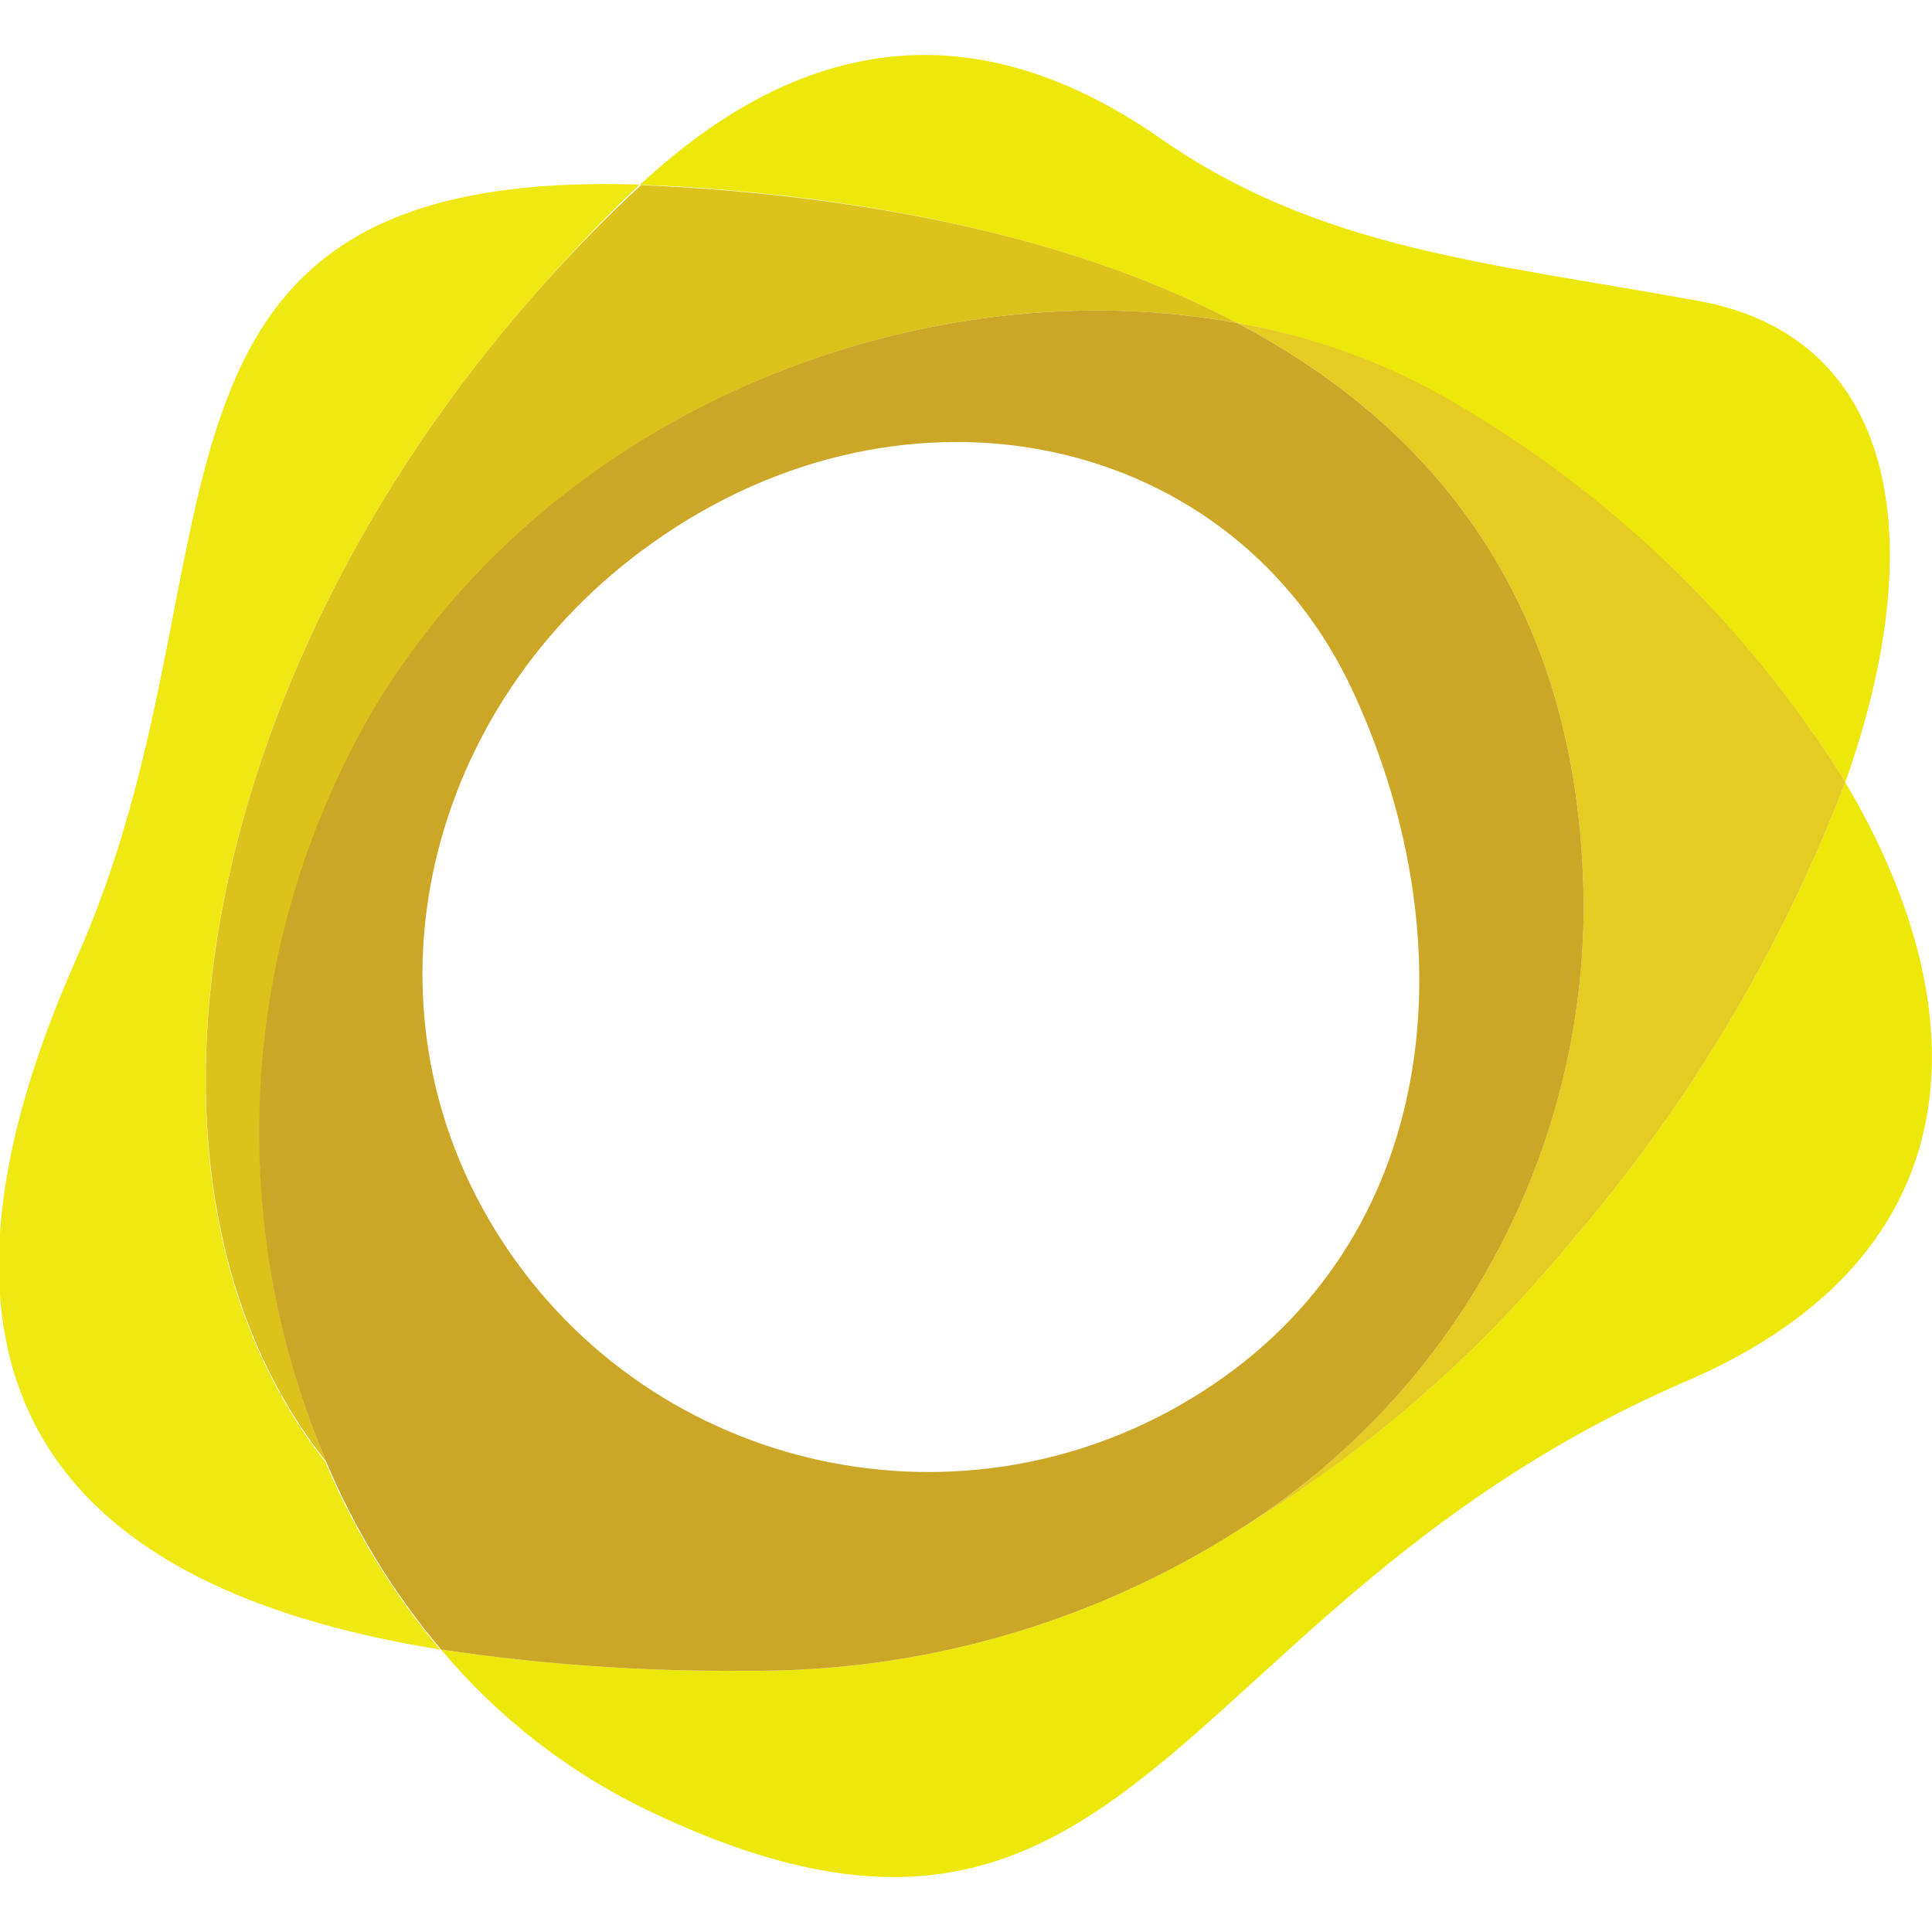
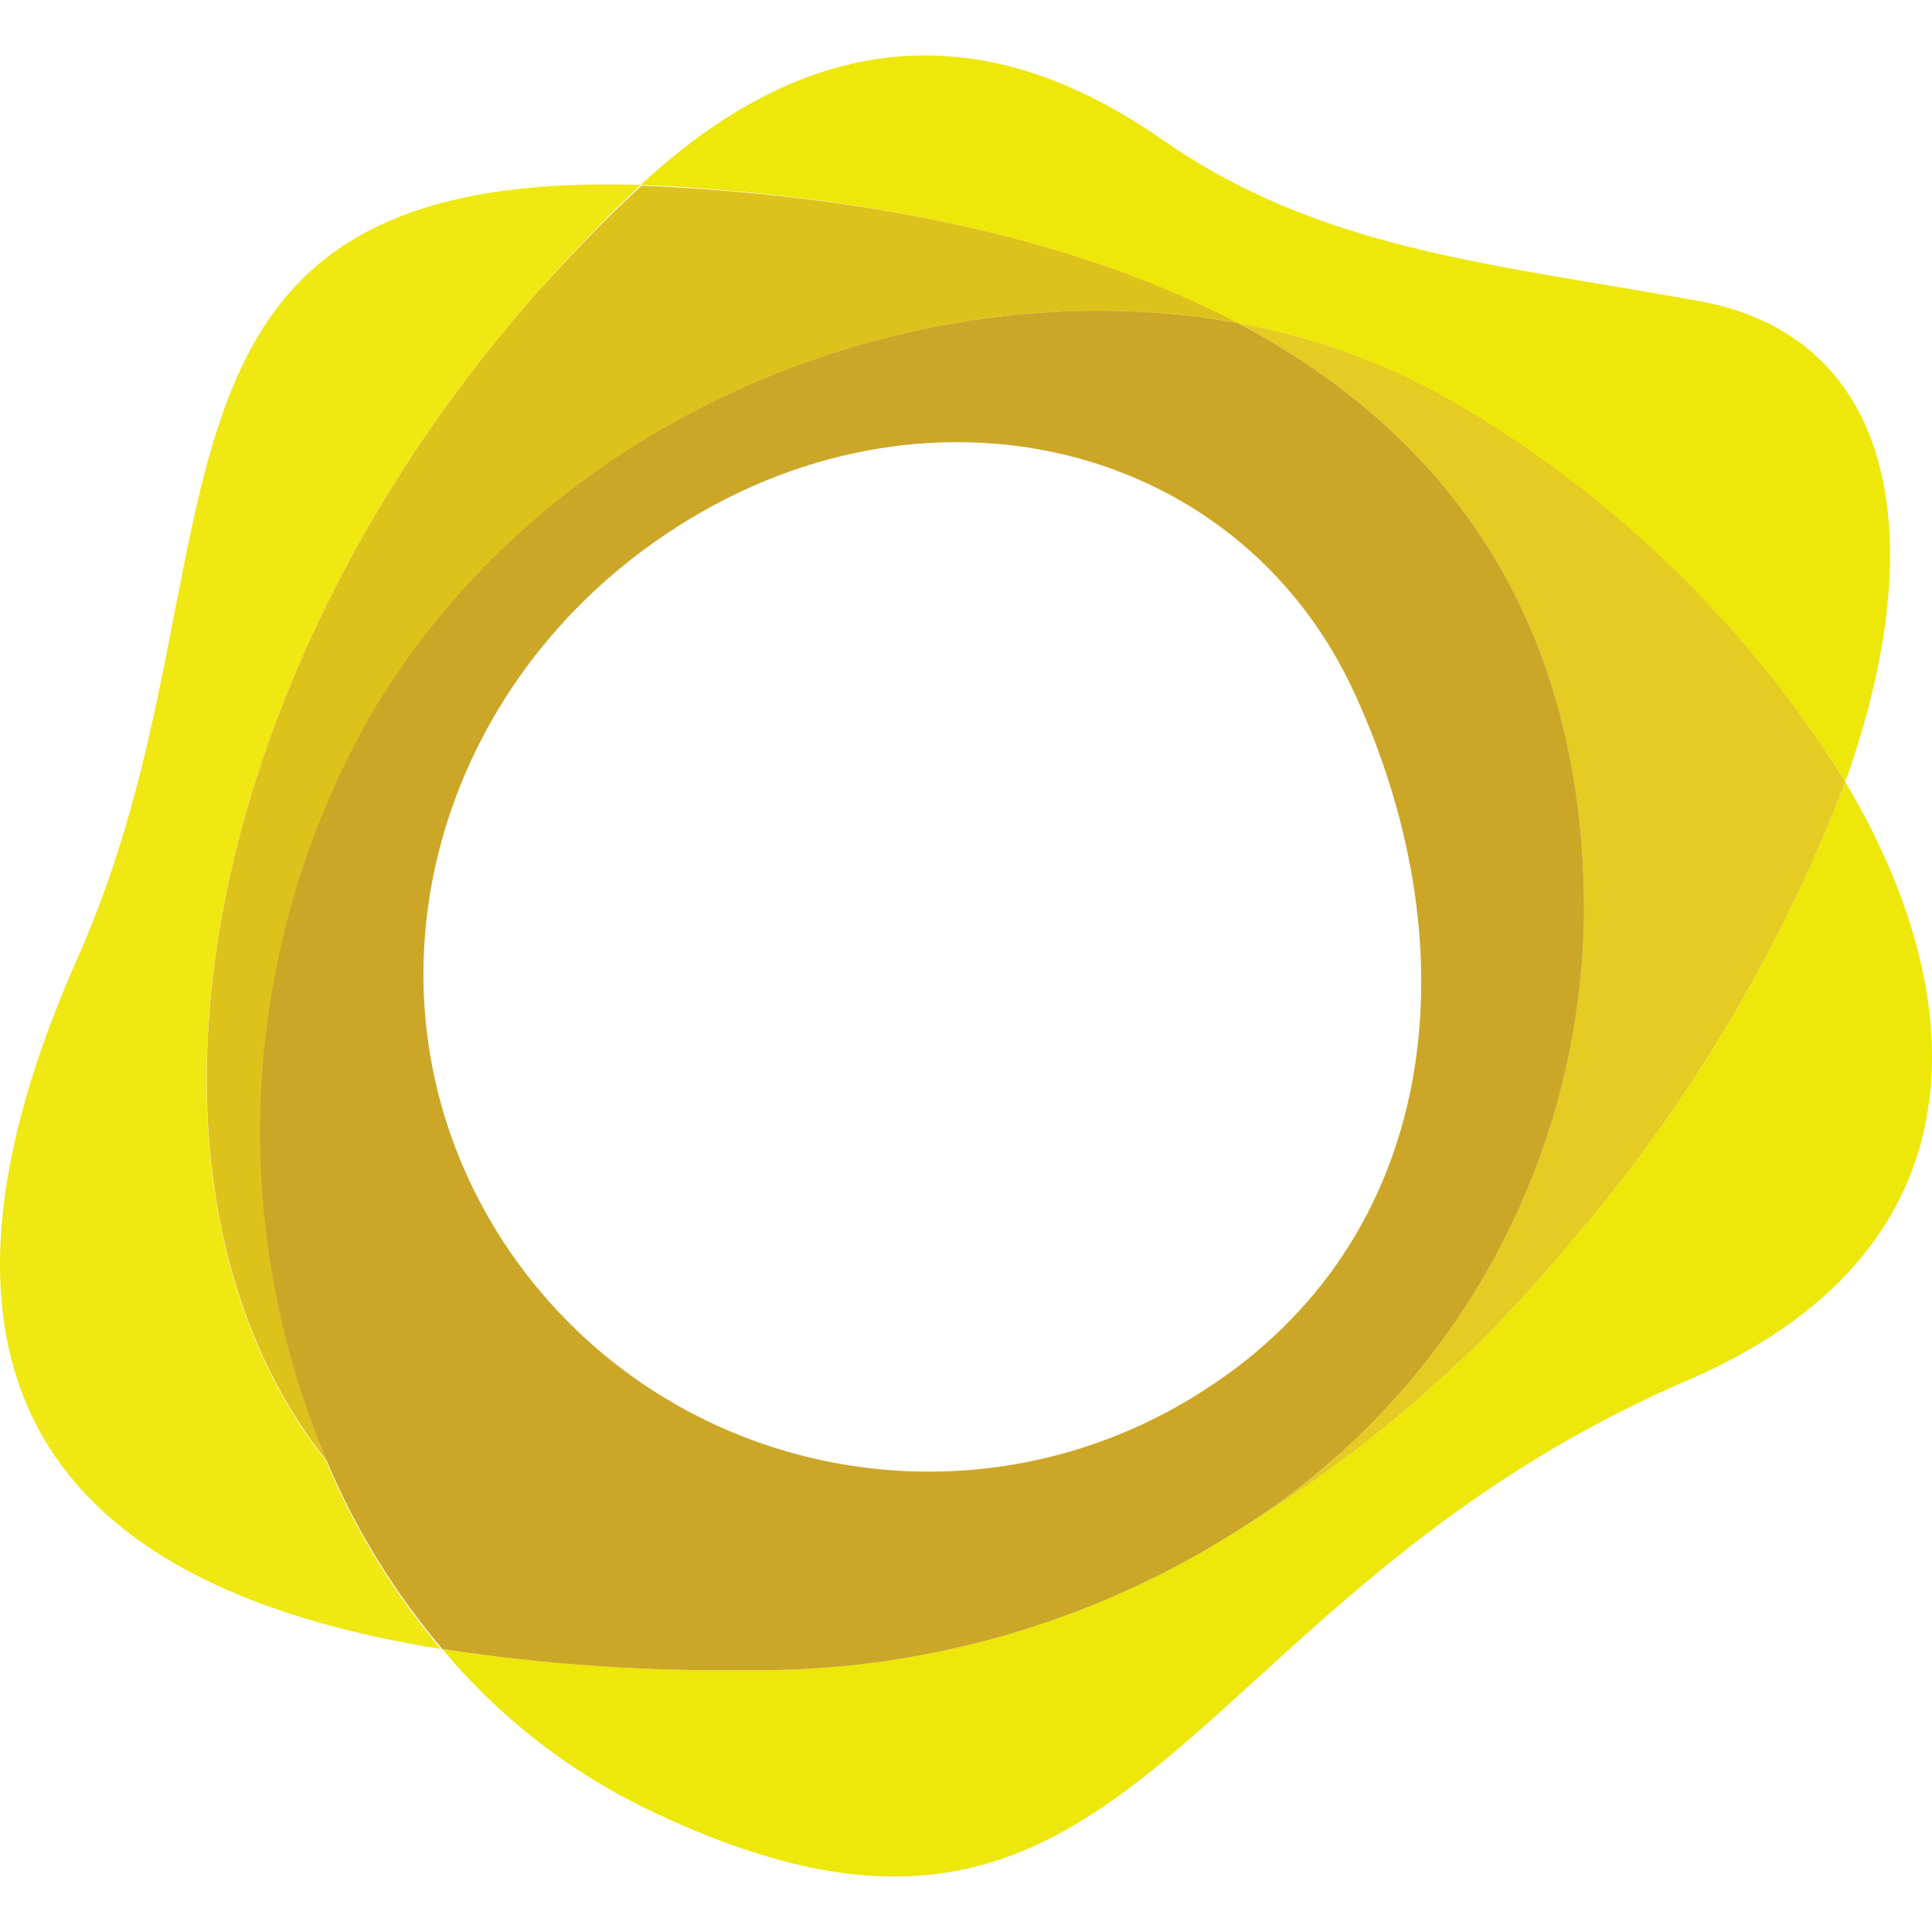
- <svg xmlns="http://www.w3.org/2000/svg" viewBox="0 0 71.98 71.98">
-   <path fill="#efe812" d="M20.003 10.876c1.37-1.56 2.63-2.88 3.83-4-20.26-.65-14.36 14-21 28.87-7.6 17.14.9 23.67 13.56 25.71a27.56 27.56 0 01-4.28-7c-8.17-10.33-4.86-29.16 7.89-43.58" />
-   <path fill="#ede70a" d="M68.753 29.136a57.87 57.87 0 01-10.23 17.13 49.09 49.09 0 01-12.43 10.77 33.56 33.56 0 01-18.34 5.21 72.2 72.2 0 01-11.32-.79 23.14 23.14 0 007.57 5.93c18.32 8.86 19.47-7.59 38.85-15.94 10.88-4.69 10.92-13.85 5.89-22.31m-22.65-17.1a24.07 24.07 0 017.56 2.68 42.17 42.17 0 0115.1 14.42c3.3-9.3 1.76-16.6-5.45-17.92-7.94-1.45-14.14-1.92-20.1-6.08-7.34-5.1-13.78-3.44-19.36 1.75l1.21.05c7.74.46 15.14 2 21 5.08" />
-   <path fill="#dec21c" d="M20.003 10.876c-12.75 14.42-16.06 33.25-7.85 43.58a31.36 31.36 0 011.77-28c6.91-11.52 20.78-16.52 32.17-14.42-5.9-3.12-13.3-4.62-21-5.08l-1.21-.06c-1.24 1.14-2.5 2.42-3.88 3.98" />
-   <path fill="#e5cb22" d="M53.653 14.696a24.07 24.07 0 00-7.56-2.66c7.76 4.08 12.91 11 12.91 21.94a27.53 27.53 0 01-12.91 23.06 48.89 48.89 0 0012.43-10.77 57.87 57.87 0 0010.23-17.13 42.17 42.17 0 00-15.1-14.44" />
-   <path fill="#cca727" d="M46.093 12.036c-11.39-2.1-25.26 2.9-32.17 14.37a31.33 31.33 0 00-1.77 28.05 27.28 27.28 0 004.28 7 72.2 72.2 0 0011.32.79 33.56 33.56 0 0018.34-5.21 27.52 27.52 0 0012.91-23.06c0-10.94-5.15-17.86-12.91-21.94m-1.28 39.8a18.94 18.94 0 01-26.12-5.62c-5.66-8.73-2.86-20 5.63-26 9.5-6.75 21.68-4.09 26.12 5.62 4.33 9.46 3.14 20.39-5.63 26" />
+ <svg xmlns="http://www.w3.org/2000/svg" width="256" height="256">
+   <path fill="#efe812" d="M71.206 38.703c4.9-5.5 9.4-10.2 13.7-14.2-72.1-2.3-51.1 49.8-74.7 102.6-27 61 3.2 84.2 48.2 91.4a97.9 97.9 0 01-15.2-24.9c-29-36.7-17.3-103.6 28-154.9" />
+   <path fill="#ede70a" d="M244.506 103.603a205.5 205.5 0 01-36.3 60.9 174.1 174.1 0 01-44.2 38.3 118.5 118.5 0 01-65.2 18.5 245.5 245.5 0 01-40.2-2.8 81.4 81.4 0 0026.9 21.1c65.1 31.5 69.2-27 138.1-56.7 38.6-16.6 38.8-49.2 20.9-79.3m-80.5-60.8a86.6 86.6 0 0126.9 9.6 149.5 149.5 0 0153.6 51.2c11.8-33 6.3-59-19.3-63.7-28.3-5.1-50.3-6.8-71.5-21.6-26.1-18.1-49-12.2-68.8 6.2l4.3.2c27.5 1.7 53.8 7.1 74.6 18.1" />
+   <path fill="#dec21c" d="M71.206 38.703c-45.3 51.3-57 118.2-27.9 154.9a111.8 111.8 0 016.3-99.5c24.6-40.9 73.9-58.7 114.4-51.3-21-11-47.3-16.4-74.7-18l-4.3-.2c-4.4 4-8.8 8.6-13.8 14.1" />
+   <path fill="#e5cb22" d="M190.906 52.303a89 89 0 00-26.9-9.5c27.6 14.6 45.9 39.2 45.9 78a97.7 97.7 0 01-45.9 82 174.1 174.1 0 0044.2-38.3 205.5 205.5 0 0036.3-60.9 149.7 149.7 0 00-53.6-51.3" />
+   <path fill="#cca727" d="M164.006 42.803c-40.5-7.4-89.8 10.4-114.4 51.1a111.6 111.6 0 00-6.3 99.7 96.5 96.5 0 0015.3 24.9 245.5 245.5 0 0040.2 2.8 118.5 118.5 0 0065.2-18.5 97.7 97.7 0 0045.9-82c0-38.8-18.3-63.4-45.9-78m-4.6 141.5a67.3 67.3 0 01-92.8-19.9c-20.1-31.1-10.2-71.1 20-92.5 33.8-24 77.1-14.5 92.9 20 15.8 34.5 11.1 72.5-20.1 92.4" />
</svg>
